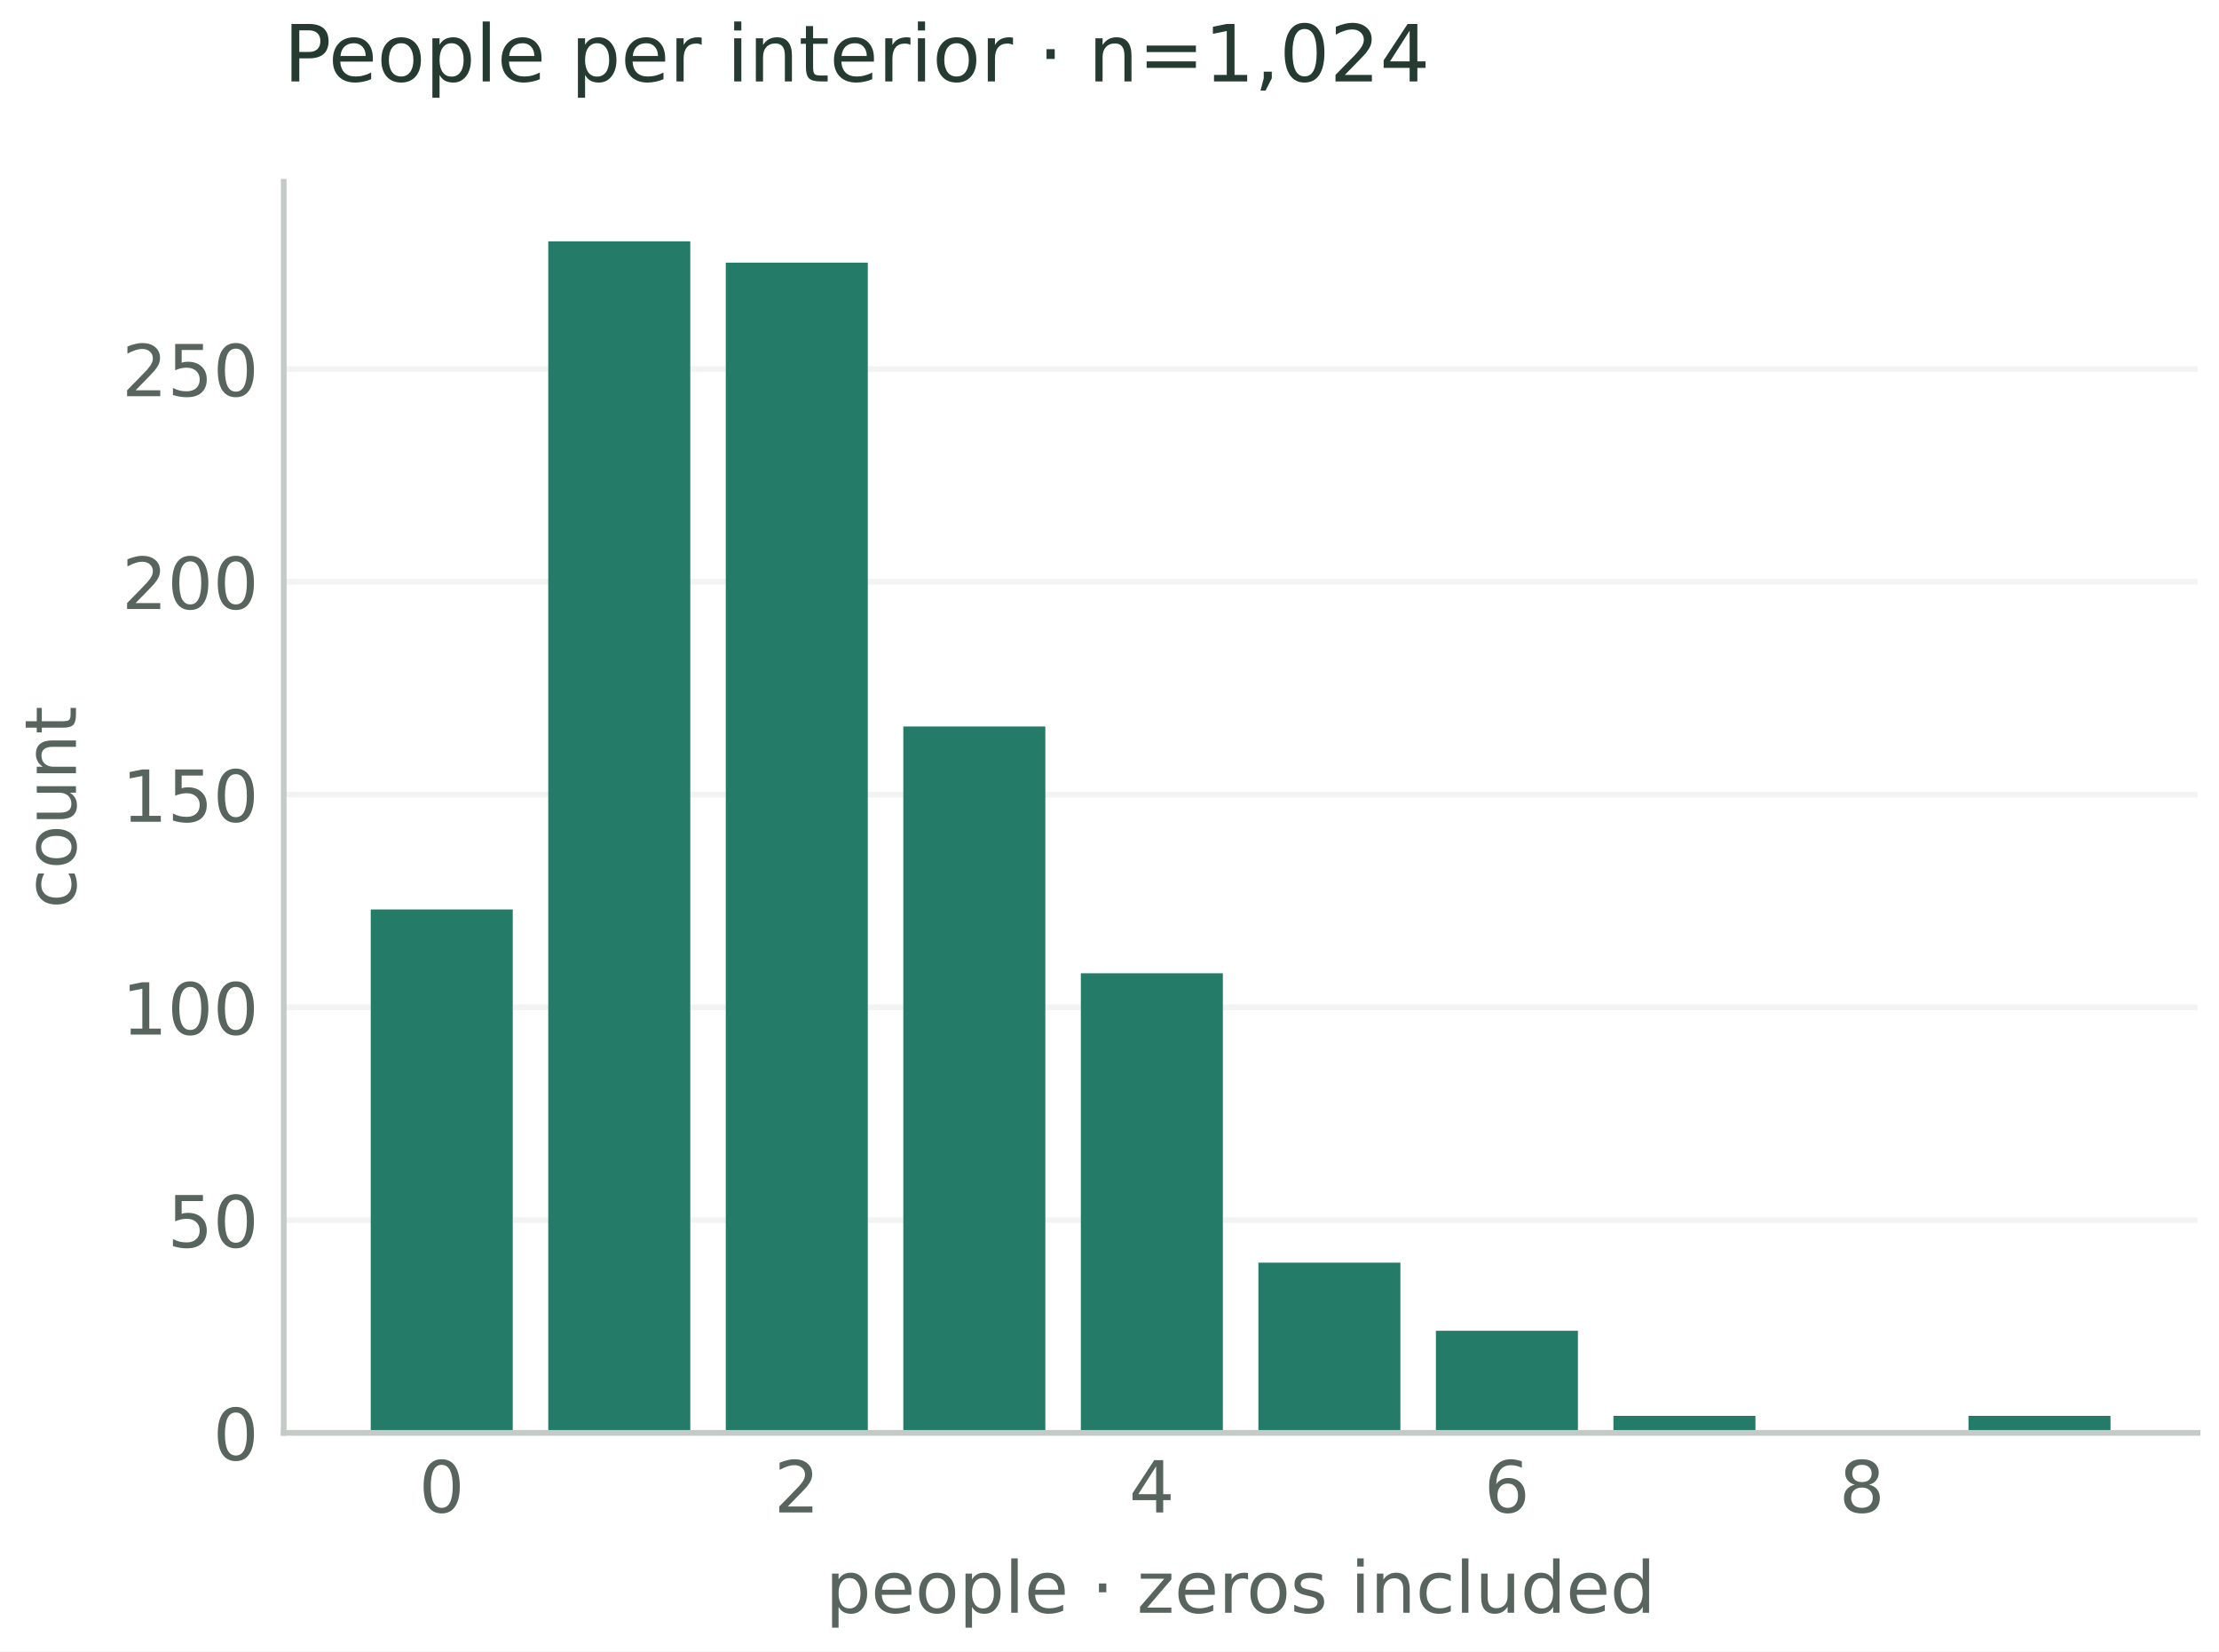
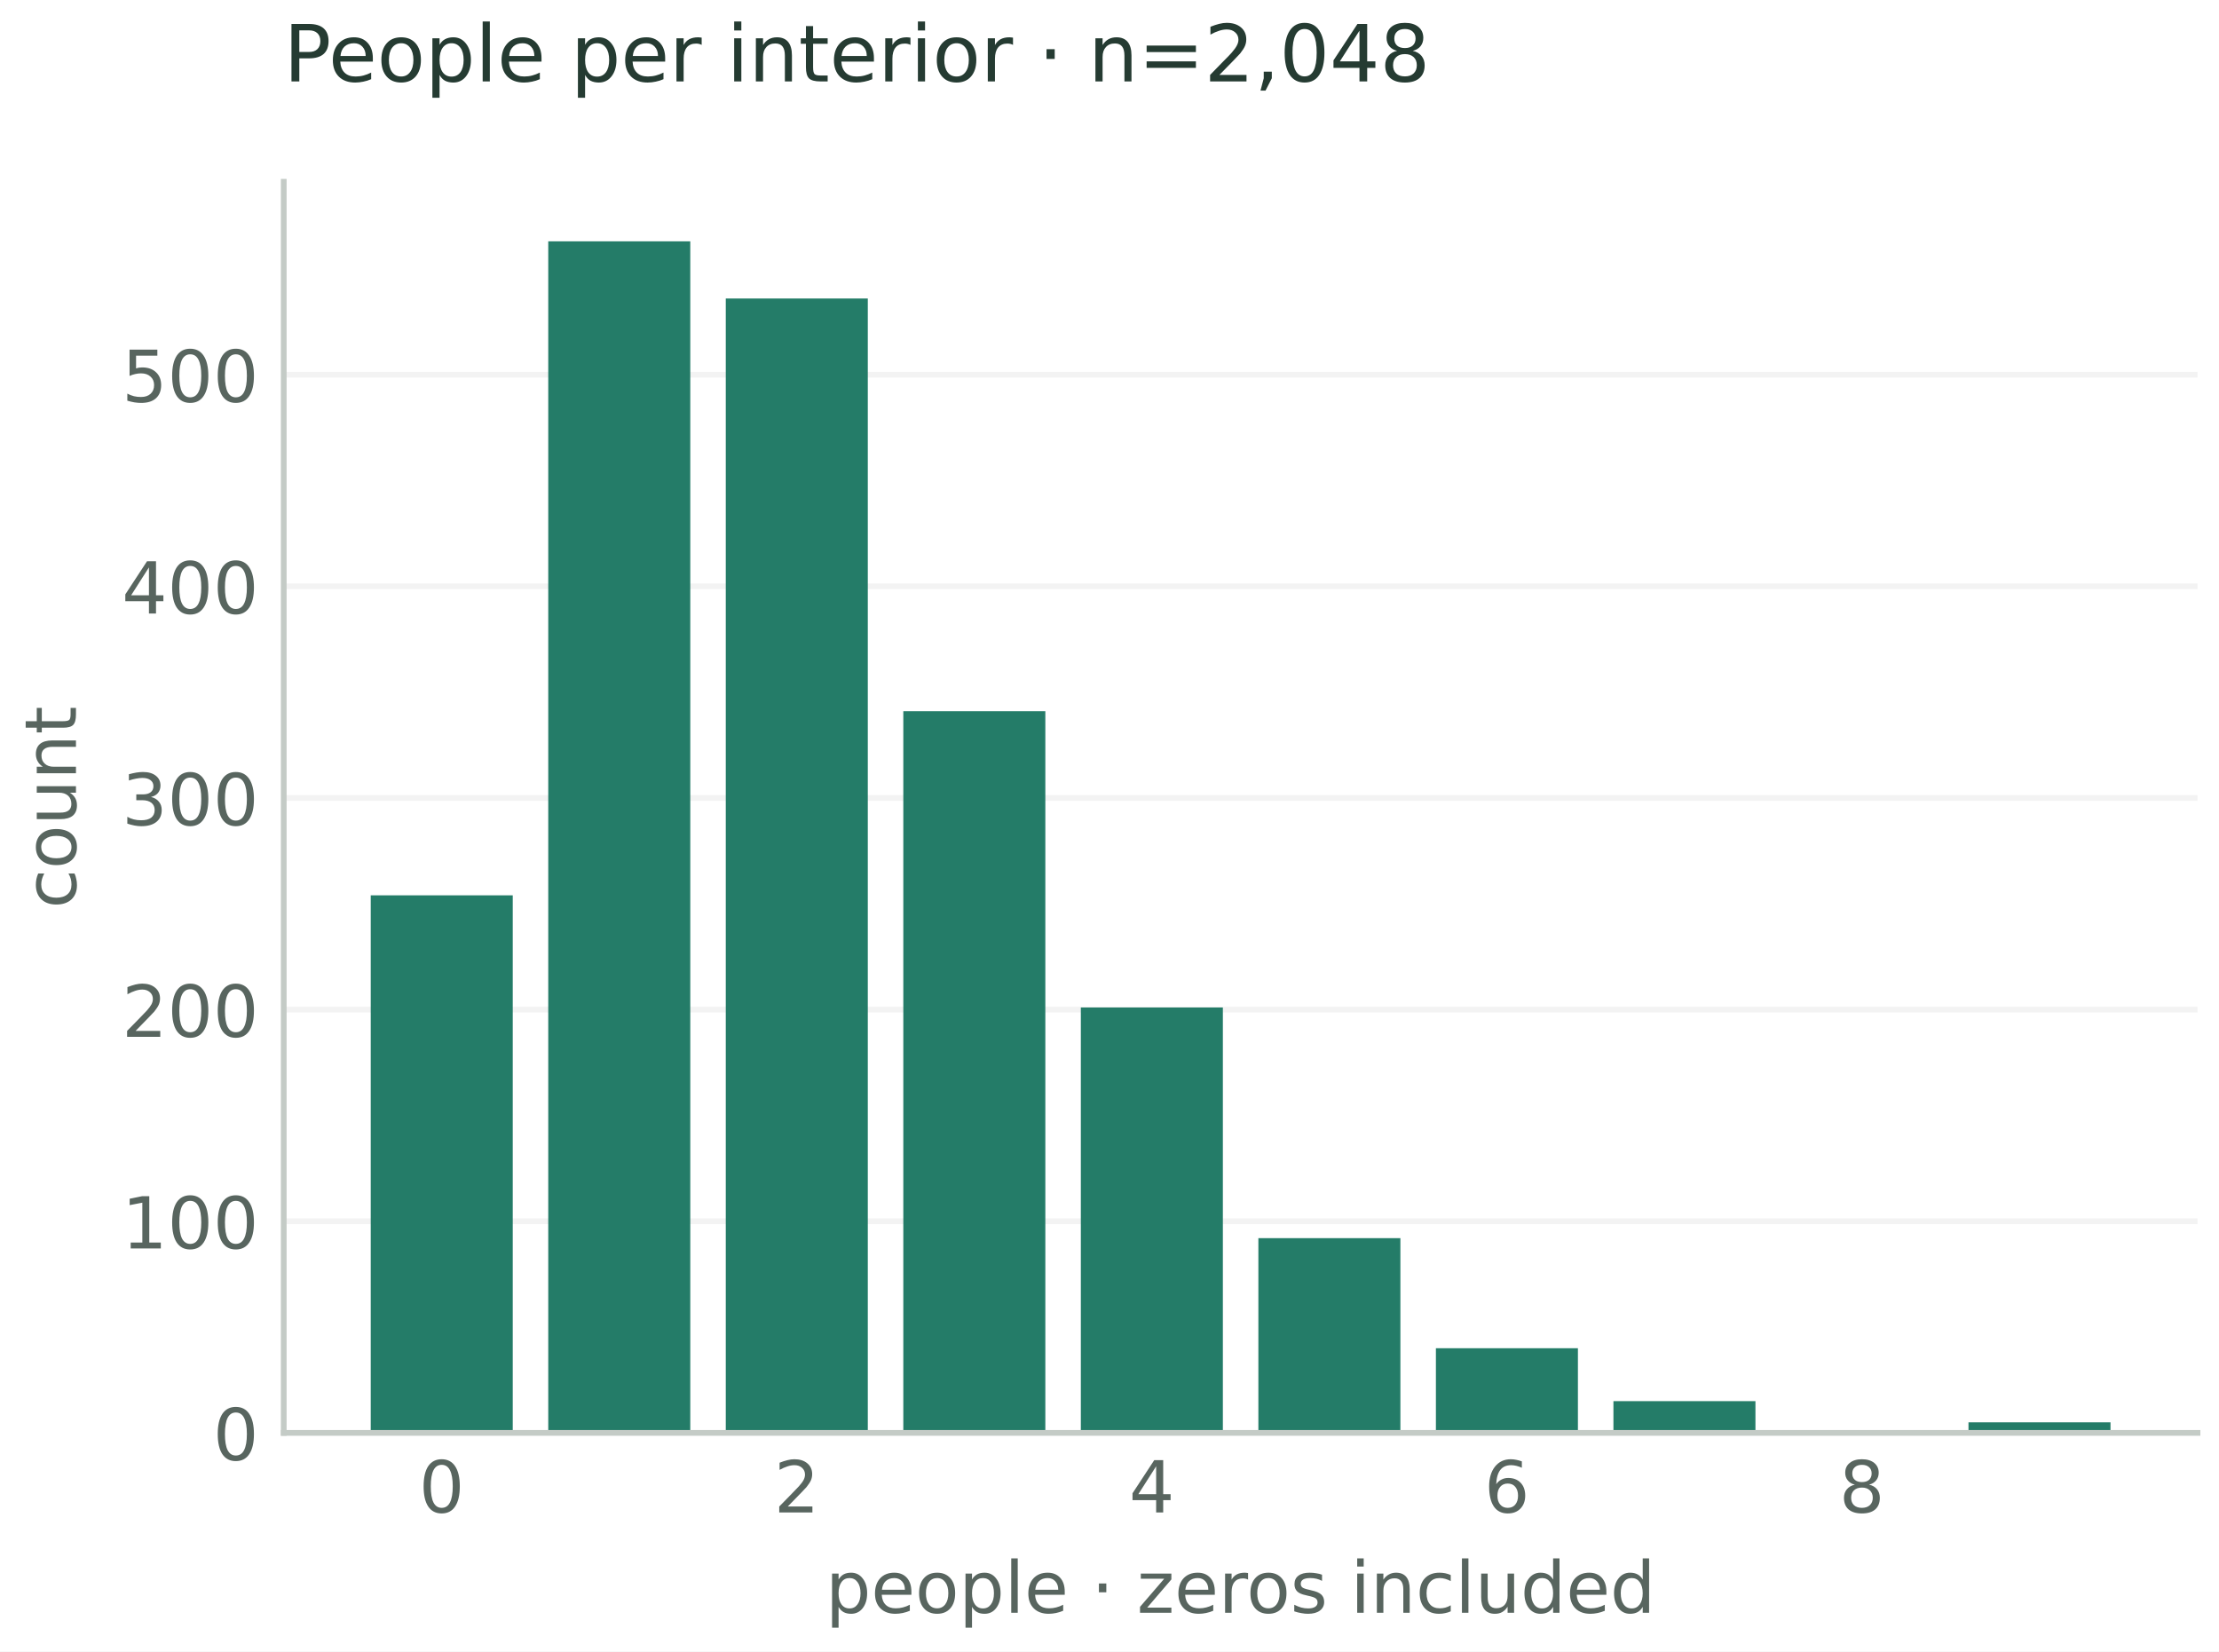
<svg xmlns="http://www.w3.org/2000/svg" width="309.6pt" height="230.4pt" viewBox="0 0 309.6 230.4" version="1.1">
  <defs>
    <style type="text/css">*{stroke-linejoin: round; stroke-linecap: butt}</style>
  </defs>
  <g id="figure_1">
    <g id="patch_1">
      <path d="M 0 230.4 L 309.6 230.4 L 309.6 0 L 0 0 z " style="fill: #ffffff" />
    </g>
    <g id="axes_1">
      <g id="patch_2">
        <path d="M 39.588 199.899 L 306.6 199.899 L 306.6 25.359 L 39.588 25.359 z " style="fill: #ffffff" />
      </g>
      <g id="matplotlib.axis_1">
        <g id="xtick_1">
          <g id="line2d_1" />
          <g id="text_1">
            <text style="font-size: 10px; font-family: 'DejaVu Sans'; text-anchor: middle; fill: #58655f" x="61.632" y="210.997" transform="rotate(-0 61.63233 210.9966)">0</text>
          </g>
        </g>
        <g id="xtick_2">
          <g id="line2d_2" />
          <g id="text_2">
            <text style="font-size: 10px; font-family: 'DejaVu Sans'; text-anchor: middle; fill: #58655f" x="111.171" y="210.997" transform="rotate(-0 111.1707 210.9966)">2</text>
          </g>
        </g>
        <g id="xtick_3">
          <g id="line2d_3" />
          <g id="text_3">
            <text style="font-size: 10px; font-family: 'DejaVu Sans'; text-anchor: middle; fill: #58655f" x="160.709" y="210.997" transform="rotate(-0 160.7091 210.9966)">4</text>
          </g>
        </g>
        <g id="xtick_4">
          <g id="line2d_4" />
          <g id="text_4">
            <text style="font-size: 10px; font-family: 'DejaVu Sans'; text-anchor: middle; fill: #58655f" x="210.248" y="210.997" transform="rotate(-0 210.2476 210.9966)">6</text>
          </g>
        </g>
        <g id="xtick_5">
          <g id="line2d_5" />
          <g id="text_5">
            <text style="font-size: 10px; font-family: 'DejaVu Sans'; text-anchor: middle; fill: #58655f" x="259.786" y="210.997" transform="rotate(-0 259.786 210.9966)">8</text>
          </g>
        </g>
        <g id="text_6">
          <text style="font-size: 10px; font-family: 'DejaVu Sans'; text-anchor: middle; fill: #58655f" x="173.094" y="224.997" transform="rotate(-0 173.0938 224.9974)">people · zeros included</text>
        </g>
      </g>
      <g id="matplotlib.axis_2">
        <g id="ytick_1">
          <g id="line2d_6">
-             <path d="M 39.588 199.899 L 306.6 199.899 " clip-path="url(#pb2da2231a5)" style="fill: none; stroke: #b0b0b0; stroke-opacity: 0.16; stroke-width: 0.8; stroke-linecap: square" />
+             <path d="M 39.588 199.899 L 306.6 199.899 " clip-path="url(#pdceebe6821)" style="fill: none; stroke: #b0b0b0; stroke-opacity: 0.16; stroke-width: 0.8; stroke-linecap: square" />
          </g>
          <g id="line2d_7" />
          <g id="text_7">
            <text style="font-size: 10px; font-family: 'DejaVu Sans'; text-anchor: end; fill: #58655f" x="36.088" y="203.698" transform="rotate(-0 36.08774 203.6978)">0</text>
          </g>
        </g>
        <g id="ytick_2">
          <g id="line2d_8">
-             <path d="M 39.588 170.215 L 306.6 170.215 " clip-path="url(#pb2da2231a5)" style="fill: none; stroke: #b0b0b0; stroke-opacity: 0.16; stroke-width: 0.8; stroke-linecap: square" />
+             <path d="M 39.588 170.373 L 306.6 170.373 " clip-path="url(#pdceebe6821)" style="fill: none; stroke: #b0b0b0; stroke-opacity: 0.16; stroke-width: 0.8; stroke-linecap: square" />
          </g>
          <g id="line2d_9" />
          <g id="text_8">
-             <text style="font-size: 10px; font-family: 'DejaVu Sans'; text-anchor: end; fill: #58655f" x="36.088" y="174.014" transform="rotate(-0 36.08774 174.0141)">50</text>
+             <text style="font-size: 10px; font-family: 'DejaVu Sans'; text-anchor: end; fill: #58655f" x="36.088" y="174.172" transform="rotate(-0 36.08774 174.1722)">100</text>
          </g>
        </g>
        <g id="ytick_3">
          <g id="line2d_10">
-             <path d="M 39.588 140.531 L 306.6 140.531 " clip-path="url(#pb2da2231a5)" style="fill: none; stroke: #b0b0b0; stroke-opacity: 0.16; stroke-width: 0.8; stroke-linecap: square" />
+             <path d="M 39.588 140.848 L 306.6 140.848 " clip-path="url(#pdceebe6821)" style="fill: none; stroke: #b0b0b0; stroke-opacity: 0.16; stroke-width: 0.8; stroke-linecap: square" />
          </g>
          <g id="line2d_11" />
          <g id="text_9">
-             <text style="font-size: 10px; font-family: 'DejaVu Sans'; text-anchor: end; fill: #58655f" x="36.088" y="144.33" transform="rotate(-0 36.08774 144.3303)">100</text>
+             <text style="font-size: 10px; font-family: 'DejaVu Sans'; text-anchor: end; fill: #58655f" x="36.088" y="144.647" transform="rotate(-0 36.08774 144.6466)">200</text>
          </g>
        </g>
        <g id="ytick_4">
          <g id="line2d_12">
-             <path d="M 39.588 110.848 L 306.6 110.848 " clip-path="url(#pb2da2231a5)" style="fill: none; stroke: #b0b0b0; stroke-opacity: 0.16; stroke-width: 0.8; stroke-linecap: square" />
+             <path d="M 39.588 111.322 L 306.6 111.322 " clip-path="url(#pdceebe6821)" style="fill: none; stroke: #b0b0b0; stroke-opacity: 0.16; stroke-width: 0.8; stroke-linecap: square" />
          </g>
          <g id="line2d_13" />
          <g id="text_10">
-             <text style="font-size: 10px; font-family: 'DejaVu Sans'; text-anchor: end; fill: #58655f" x="36.088" y="114.647" transform="rotate(-0 36.08774 114.6466)">150</text>
+             <text style="font-size: 10px; font-family: 'DejaVu Sans'; text-anchor: end; fill: #58655f" x="36.088" y="115.121" transform="rotate(-0 36.08774 115.1211)">300</text>
          </g>
        </g>
        <g id="ytick_5">
          <g id="line2d_14">
-             <path d="M 39.588 81.164 L 306.6 81.164 " clip-path="url(#pb2da2231a5)" style="fill: none; stroke: #b0b0b0; stroke-opacity: 0.16; stroke-width: 0.8; stroke-linecap: square" />
+             <path d="M 39.588 81.797 L 306.6 81.797 " clip-path="url(#pdceebe6821)" style="fill: none; stroke: #b0b0b0; stroke-opacity: 0.16; stroke-width: 0.8; stroke-linecap: square" />
          </g>
          <g id="line2d_15" />
          <g id="text_11">
-             <text style="font-size: 10px; font-family: 'DejaVu Sans'; text-anchor: end; fill: #58655f" x="36.088" y="84.963" transform="rotate(-0 36.08774 84.9628)">200</text>
+             <text style="font-size: 10px; font-family: 'DejaVu Sans'; text-anchor: end; fill: #58655f" x="36.088" y="85.595" transform="rotate(-0 36.08774 85.59549)">400</text>
          </g>
        </g>
        <g id="ytick_6">
          <g id="line2d_16">
-             <path d="M 39.588 51.48 L 306.6 51.48 " clip-path="url(#pb2da2231a5)" style="fill: none; stroke: #b0b0b0; stroke-opacity: 0.16; stroke-width: 0.8; stroke-linecap: square" />
+             <path d="M 39.588 52.271 L 306.6 52.271 " clip-path="url(#pdceebe6821)" style="fill: none; stroke: #b0b0b0; stroke-opacity: 0.16; stroke-width: 0.8; stroke-linecap: square" />
          </g>
          <g id="line2d_17" />
          <g id="text_12">
-             <text style="font-size: 10px; font-family: 'DejaVu Sans'; text-anchor: end; fill: #58655f" x="36.088" y="55.279" transform="rotate(-0 36.08774 55.27905)">250</text>
+             <text style="font-size: 10px; font-family: 'DejaVu Sans'; text-anchor: end; fill: #58655f" x="36.088" y="56.07" transform="rotate(-0 36.08774 56.06991)">500</text>
          </g>
        </g>
        <g id="text_13">
          <text style="font-size: 10px; font-family: 'DejaVu Sans'; text-anchor: middle; fill: #58655f" x="10.598" y="112.629" transform="rotate(-90 10.5979 112.6287)">count</text>
        </g>
      </g>
      <g id="patch_3">
-         <path d="M 51.725 199.899 L 71.54 199.899 L 71.54 126.877 L 51.725 126.877 z " clip-path="url(#pb2da2231a5)" style="fill: #247c68" />
+         <path d="M 51.725 199.899 L 71.54 199.899 L 71.54 124.904 L 51.725 124.904 z " clip-path="url(#pdceebe6821)" style="fill: #247c68" />
      </g>
      <g id="patch_4">
-         <path d="M 76.494 199.899 L 96.309 199.899 L 96.309 33.67 L 76.494 33.67 z " clip-path="url(#pb2da2231a5)" style="fill: #247c68" />
+         <path d="M 76.494 199.899 L 96.309 199.899 L 96.309 33.67 L 76.494 33.67 z " clip-path="url(#pdceebe6821)" style="fill: #247c68" />
      </g>
      <g id="patch_5">
-         <path d="M 101.263 199.899 L 121.078 199.899 L 121.078 36.638 L 101.263 36.638 z " clip-path="url(#pb2da2231a5)" style="fill: #247c68" />
+         <path d="M 101.263 199.899 L 121.078 199.899 L 121.078 41.642 L 101.263 41.642 z " clip-path="url(#pdceebe6821)" style="fill: #247c68" />
      </g>
      <g id="patch_6">
-         <path d="M 126.032 199.899 L 145.848 199.899 L 145.848 101.349 L 126.032 101.349 z " clip-path="url(#pb2da2231a5)" style="fill: #247c68" />
+         <path d="M 126.032 199.899 L 145.848 199.899 L 145.848 99.217 L 126.032 99.217 z " clip-path="url(#pdceebe6821)" style="fill: #247c68" />
      </g>
      <g id="patch_7">
-         <path d="M 150.801 199.899 L 170.617 199.899 L 170.617 135.782 L 150.801 135.782 z " clip-path="url(#pb2da2231a5)" style="fill: #247c68" />
+         <path d="M 150.801 199.899 L 170.617 199.899 L 170.617 140.553 L 150.801 140.553 z " clip-path="url(#pdceebe6821)" style="fill: #247c68" />
      </g>
      <g id="patch_8">
-         <path d="M 175.571 199.899 L 195.386 199.899 L 195.386 176.152 L 175.571 176.152 z " clip-path="url(#pb2da2231a5)" style="fill: #247c68" />
+         <path d="M 175.571 199.899 L 195.386 199.899 L 195.386 172.735 L 175.571 172.735 z " clip-path="url(#pdceebe6821)" style="fill: #247c68" />
      </g>
      <g id="patch_9">
-         <path d="M 200.34 199.899 L 220.155 199.899 L 220.155 185.651 L 200.34 185.651 z " clip-path="url(#pb2da2231a5)" style="fill: #247c68" />
+         <path d="M 200.34 199.899 L 220.155 199.899 L 220.155 188.089 L 200.34 188.089 z " clip-path="url(#pdceebe6821)" style="fill: #247c68" />
      </g>
      <g id="patch_10">
-         <path d="M 225.109 199.899 L 244.924 199.899 L 244.924 197.524 L 225.109 197.524 z " clip-path="url(#pb2da2231a5)" style="fill: #247c68" />
+         <path d="M 225.109 199.899 L 244.924 199.899 L 244.924 195.47 L 225.109 195.47 z " clip-path="url(#pdceebe6821)" style="fill: #247c68" />
      </g>
      <g id="patch_11">
-         <path d="M 274.647 199.899 L 294.463 199.899 L 294.463 197.524 L 274.647 197.524 z " clip-path="url(#pb2da2231a5)" style="fill: #247c68" />
+         <path d="M 249.878 199.899 L 269.694 199.899 L 269.694 199.604 L 249.878 199.604 z " clip-path="url(#pdceebe6821)" style="fill: #247c68" />
      </g>
      <g id="patch_12">
+         <path d="M 274.647 199.899 L 294.463 199.899 L 294.463 198.423 L 274.647 198.423 z " clip-path="url(#pdceebe6821)" style="fill: #247c68" />
+       </g>
+       <g id="patch_13">
        <path d="M 39.588 199.899 L 39.588 25.359 " style="fill: none; stroke: #c4cbc6; stroke-width: 0.8; stroke-linejoin: miter; stroke-linecap: square" />
      </g>
-       <g id="patch_13">
+       <g id="patch_14">
        <path d="M 39.588 199.899 L 306.6 199.899 " style="fill: none; stroke: #c4cbc6; stroke-width: 0.8; stroke-linejoin: miter; stroke-linecap: square" />
      </g>
      <g id="text_14">
-         <text style="font-size: 11px; font-family: 'DejaVu Sans'; text-anchor: start; fill: #253b32" x="39.588" y="11.359" transform="rotate(-0 39.58774 11.35852)">People per interior  ·  n=1,024</text>
+         <text style="font-size: 11px; font-family: 'DejaVu Sans'; text-anchor: start; fill: #253b32" x="39.588" y="11.359" transform="rotate(-0 39.58774 11.35852)">People per interior  ·  n=2,048</text>
      </g>
    </g>
  </g>
  <defs>
-     <clipPath id="pb2da2231a5">
+     <clipPath id="pdceebe6821">
      <rect x="39.588" y="25.359" width="267.012" height="174.54" />
    </clipPath>
  </defs>
</svg>
